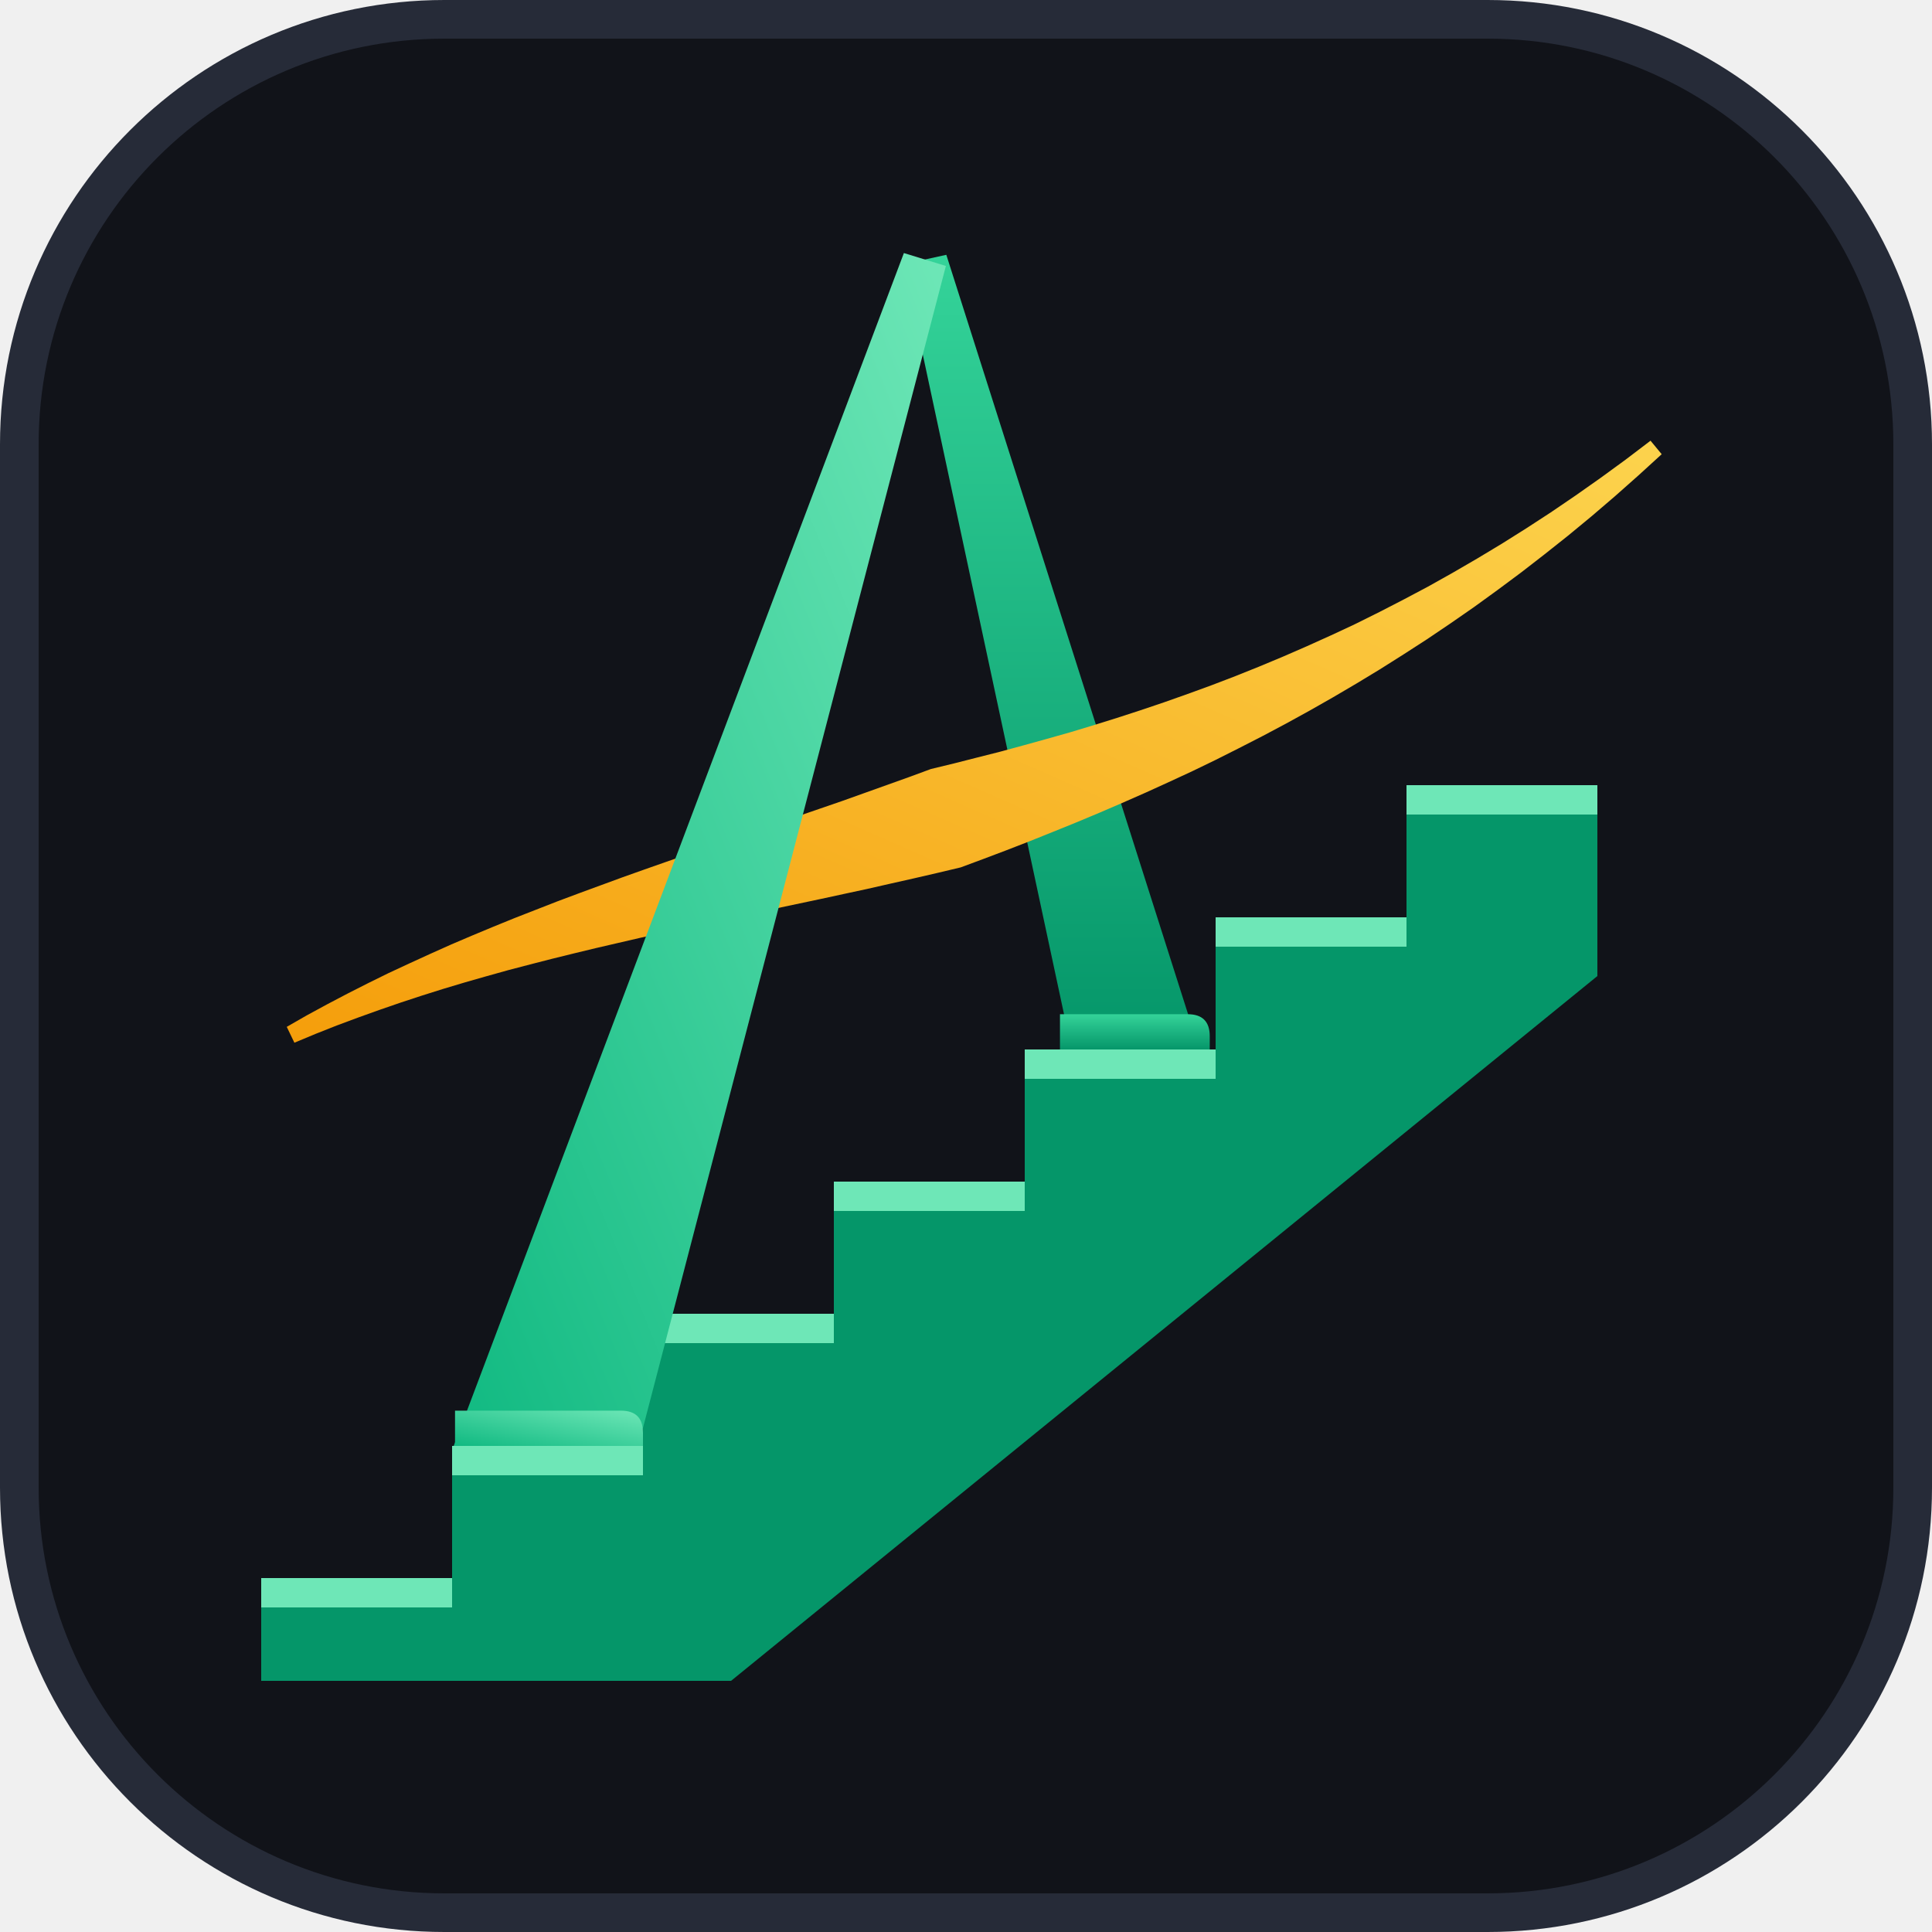
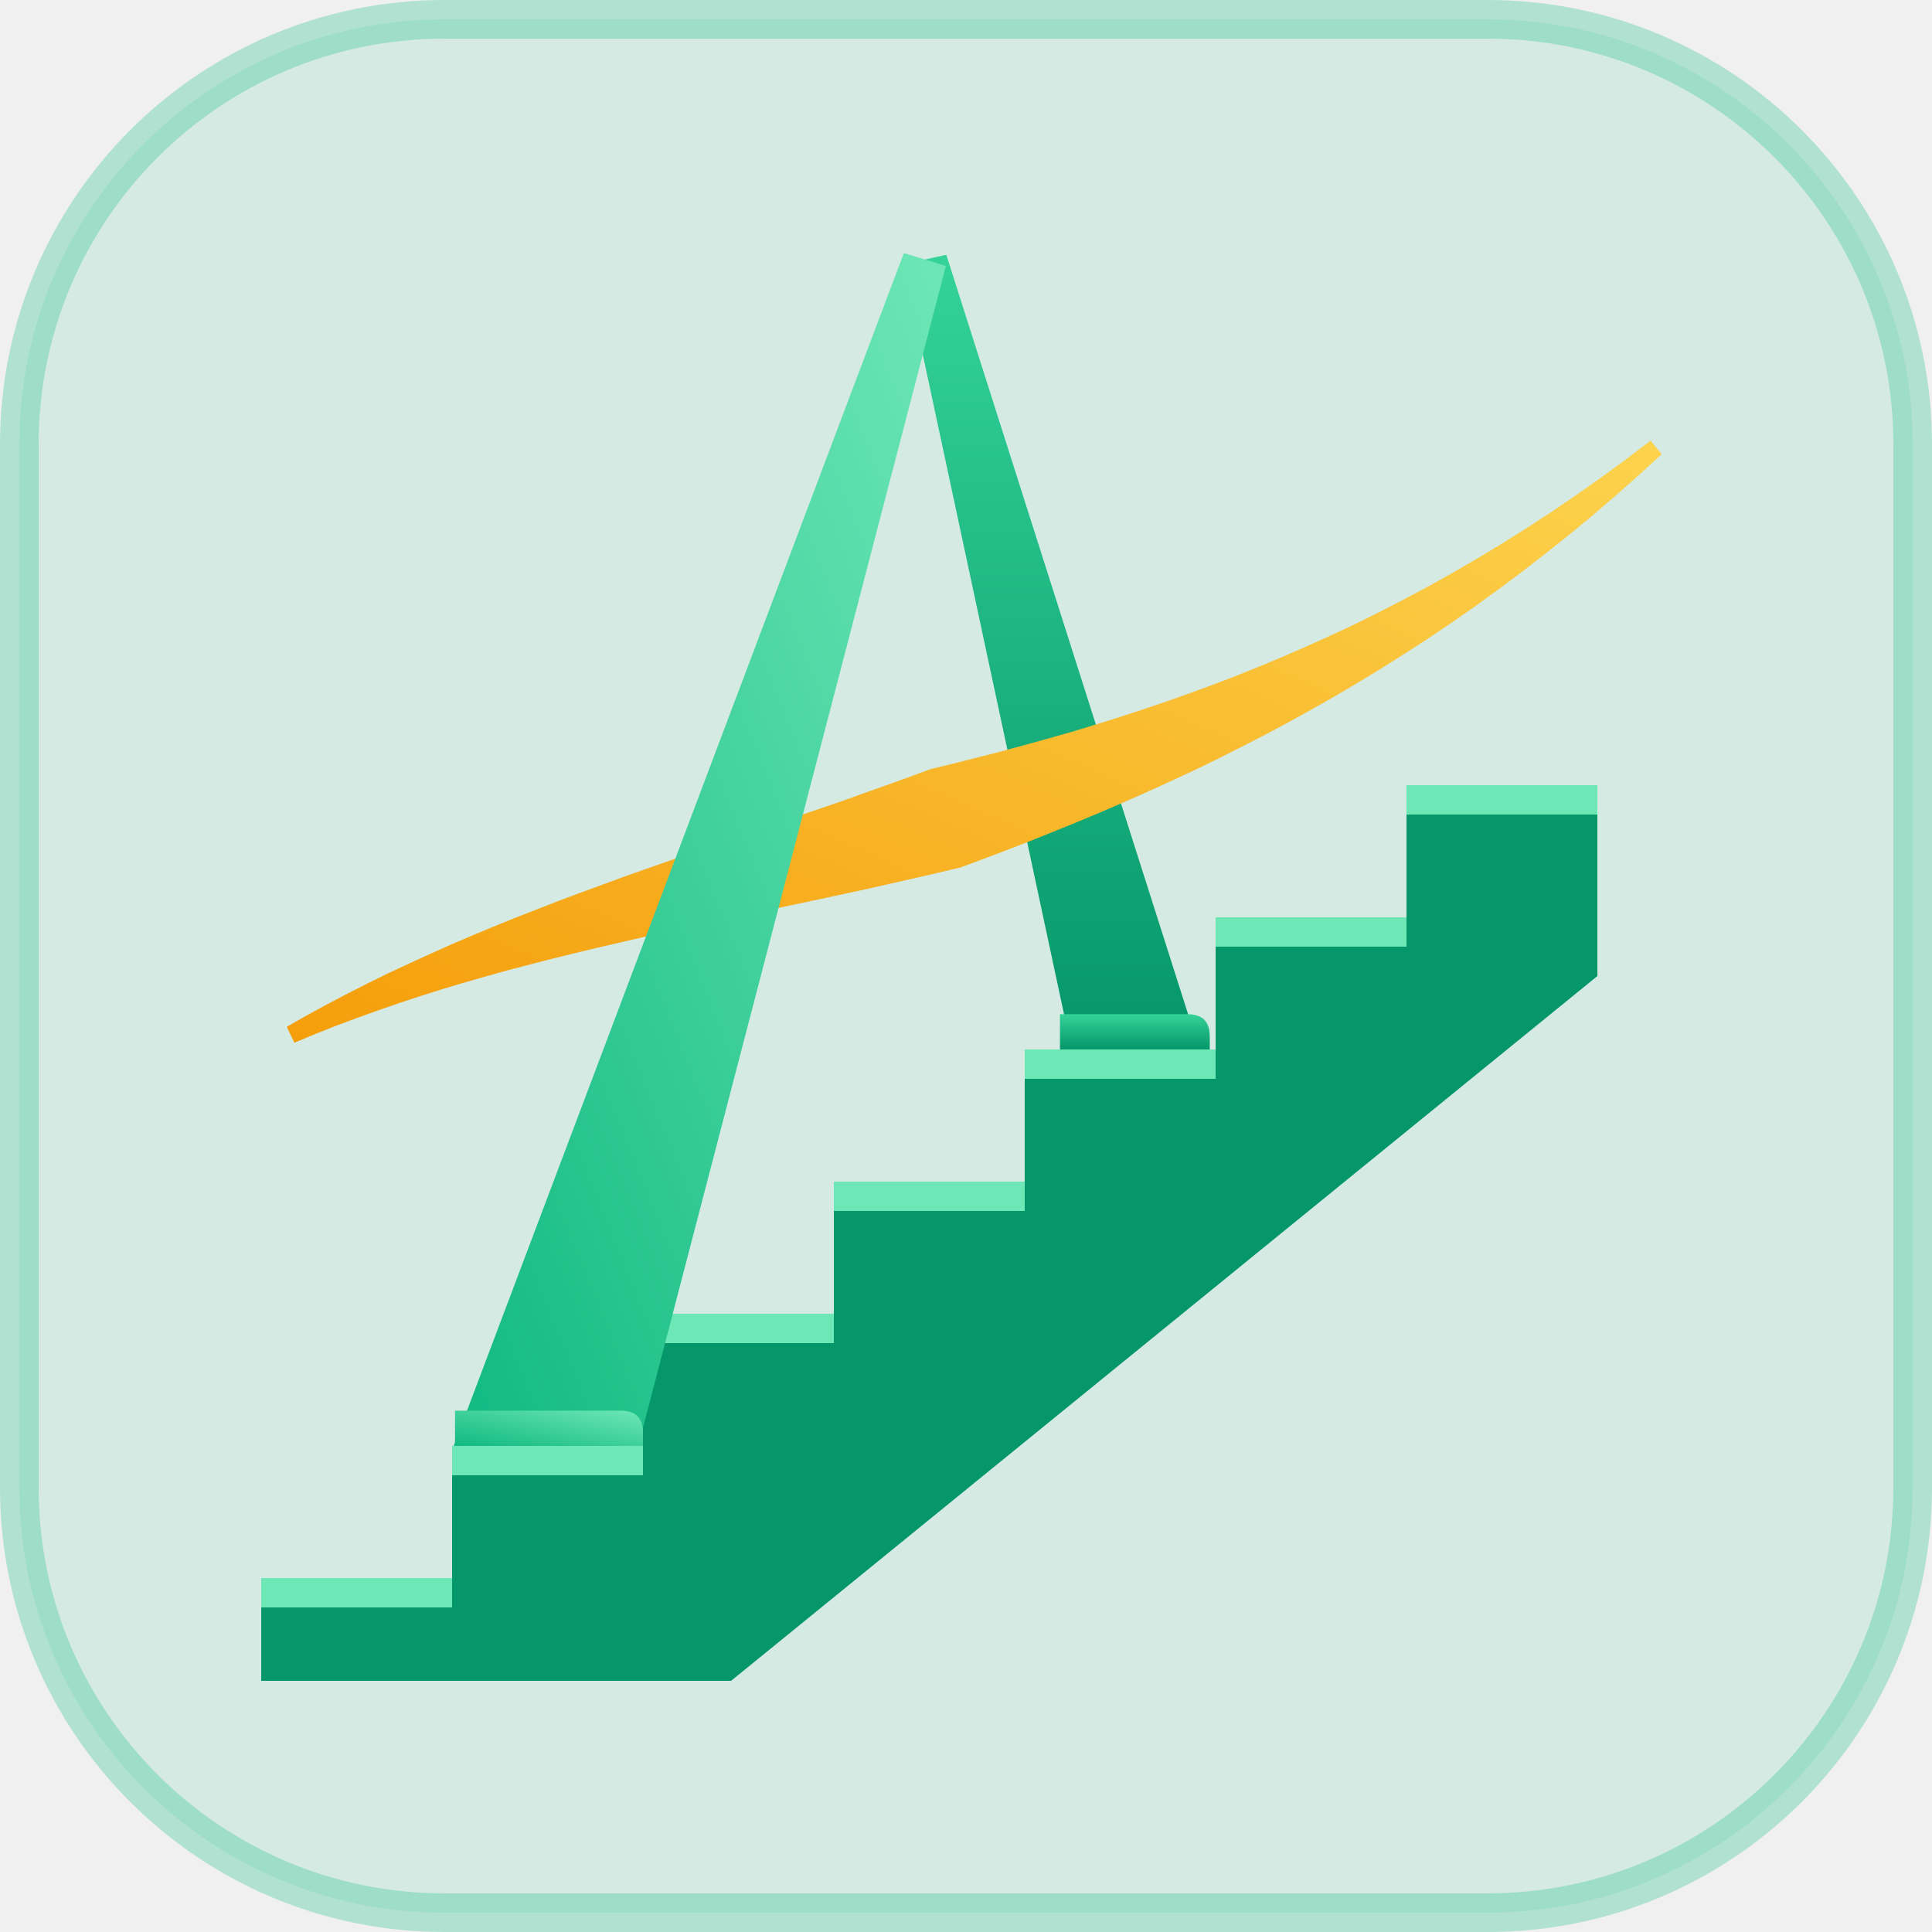
<svg xmlns="http://www.w3.org/2000/svg" viewBox="0 0 100 100" width="100" height="100">
-   <style>@media (prefers-color-scheme: light){.t{fill:#FFFFFF;stroke:#dfe5e3}.a0{stop-color:#047857}.a1{stop-color:#10B981}.b0{stop-color:#059669}.b1{stop-color:#065F46}.st{fill:#047857}.sh{fill:#10B981}}</style>
+   <style>@media (prefers-color-scheme: light){.t{fill-opacity:.1;stroke-opacity:.3}.a0{stop-color:#047857}.a1{stop-color:#10B981}.b0{stop-color:#059669}.b1{stop-color:#065F46}.st{fill:#047857}.sh{fill:#10B981}}</style>
  <defs>
    <linearGradient id="g" x1="0" y1="1" x2="1" y2="0">
      <stop class="a0" offset="0" stop-color="#10B981" />
      <stop class="a1" offset="1" stop-color="#6EE7B7" />
    </linearGradient>
    <linearGradient id="g2" x1="0" y1="0" x2="0" y2="1">
      <stop class="b0" offset="0" stop-color="#34D399" />
      <stop class="b1" offset="1" stop-color="#059669" />
    </linearGradient>
    <linearGradient id="s" x1="0" y1="1" x2="1" y2="0">
      <stop offset="0" stop-color="#F59E0B" />
      <stop offset="1" stop-color="#FCD34D" />
    </linearGradient>
  </defs>
-   <rect class="t" x="1" y="1" width="98" height="98" rx="22" fill="#111319" stroke="#262b38" stroke-width="2" />
+   <rect class="t" x="1" y="1" width="98" height="98" rx="22" fill="#10B981" fill-opacity=".12" stroke="#10B981" stroke-opacity=".28" stroke-width="2" />
  <g transform="translate(12 11) scale(0.76)">
    <polygon points="2,93 15,93 15,84 28,84 28,75 41,75 41,66 54,66 54,57 67,57 67,48 80,48 80,39 93,39 93,52 34,100 2,100" class="st" fill="#059669" />
    <rect x="2" y="93" width="13" height="2" class="sh" fill="#6EE7B7" />
    <rect x="15" y="84" width="13" height="2" class="sh" fill="#6EE7B7" />
    <rect x="28" y="75" width="13" height="2" class="sh" fill="#6EE7B7" />
    <rect x="41" y="66" width="13" height="2" class="sh" fill="#6EE7B7" />
    <rect x="54" y="57" width="13" height="2" class="sh" fill="#6EE7B7" />
    <rect x="67" y="48" width="13" height="2" class="sh" fill="#6EE7B7" />
    <rect x="80" y="39" width="13" height="2" class="sh" fill="#6EE7B7" />
    <g fill="url(#g2)">
      <path d="M45.74 3.52 L57.19 57.00 L65.89 57.00 L48.66 2.88 Z" />
      <path d="M56.4 57 V54.6 H65.1 Q66.6 54.6 66.6 56.1 V57 Z" />
    </g>
    <path d="M4.26 56.54 L5.70 55.94 L7.14 55.37 L8.59 54.83 L10.04 54.31 L11.49 53.81 L12.95 53.33 L14.41 52.87 L15.88 52.43 L17.35 52.01 L18.82 51.60 L20.31 51.21 L21.79 50.83 L23.29 50.46 L24.78 50.10 L26.29 49.75 L27.80 49.40 L29.31 49.06 L30.84 48.73 L32.37 48.40 L33.90 48.07 L35.44 47.74 L36.99 47.41 L38.55 47.08 L40.11 46.75 L41.68 46.41 L43.26 46.07 L44.84 45.71 L46.44 45.35 L48.04 44.98 L49.64 44.60 L51.20 44.02 L52.76 43.43 L54.33 42.82 L55.90 42.19 L57.48 41.55 L59.06 40.89 L60.64 40.21 L62.23 39.51 L63.81 38.79 L65.41 38.05 L67.00 37.28 L68.59 36.48 L70.19 35.66 L71.79 34.81 L73.39 33.93 L74.99 33.02 L76.59 32.08 L78.19 31.11 L79.79 30.10 L81.40 29.06 L83.00 27.98 L84.60 26.87 L86.20 25.71 L87.80 24.52 L89.40 23.28 L91.00 22.01 L92.60 20.69 L94.20 19.32 L95.79 17.91 L97.38 16.46 L96.62 15.54 L94.91 16.84 L93.21 18.08 L91.52 19.27 L89.83 20.42 L88.14 21.52 L86.47 22.57 L84.79 23.58 L83.12 24.55 L81.46 25.48 L79.80 26.36 L78.15 27.21 L76.50 28.03 L74.85 28.80 L73.21 29.54 L71.58 30.25 L69.95 30.93 L68.33 31.58 L66.71 32.20 L65.09 32.79 L63.48 33.36 L61.88 33.90 L60.28 34.42 L58.68 34.92 L57.09 35.40 L55.50 35.85 L53.91 36.29 L52.33 36.72 L50.75 37.12 L49.18 37.52 L47.61 37.90 L46.09 38.46 L44.58 39.00 L43.07 39.54 L41.56 40.08 L40.05 40.60 L38.54 41.12 L37.04 41.64 L35.54 42.16 L34.04 42.67 L32.54 43.19 L31.05 43.71 L29.56 44.23 L28.08 44.75 L26.59 45.28 L25.12 45.82 L23.65 46.36 L22.18 46.91 L20.72 47.48 L19.26 48.05 L17.81 48.64 L16.37 49.24 L14.94 49.85 L13.51 50.49 L12.09 51.14 L10.67 51.80 L9.27 52.49 L7.87 53.20 L6.48 53.93 L5.10 54.68 L3.74 55.46 Z" fill="url(#s)" />
    <g fill="url(#g)">
      <path d="M45.77 2.76 L15.11 84.00 L27.68 84.00 L48.63 3.64 Z" />
      <path d="M15.2 84 V81.6 H26.5 Q28 81.6 28 83.1 V84 Z" />
    </g>
  </g>
</svg>
